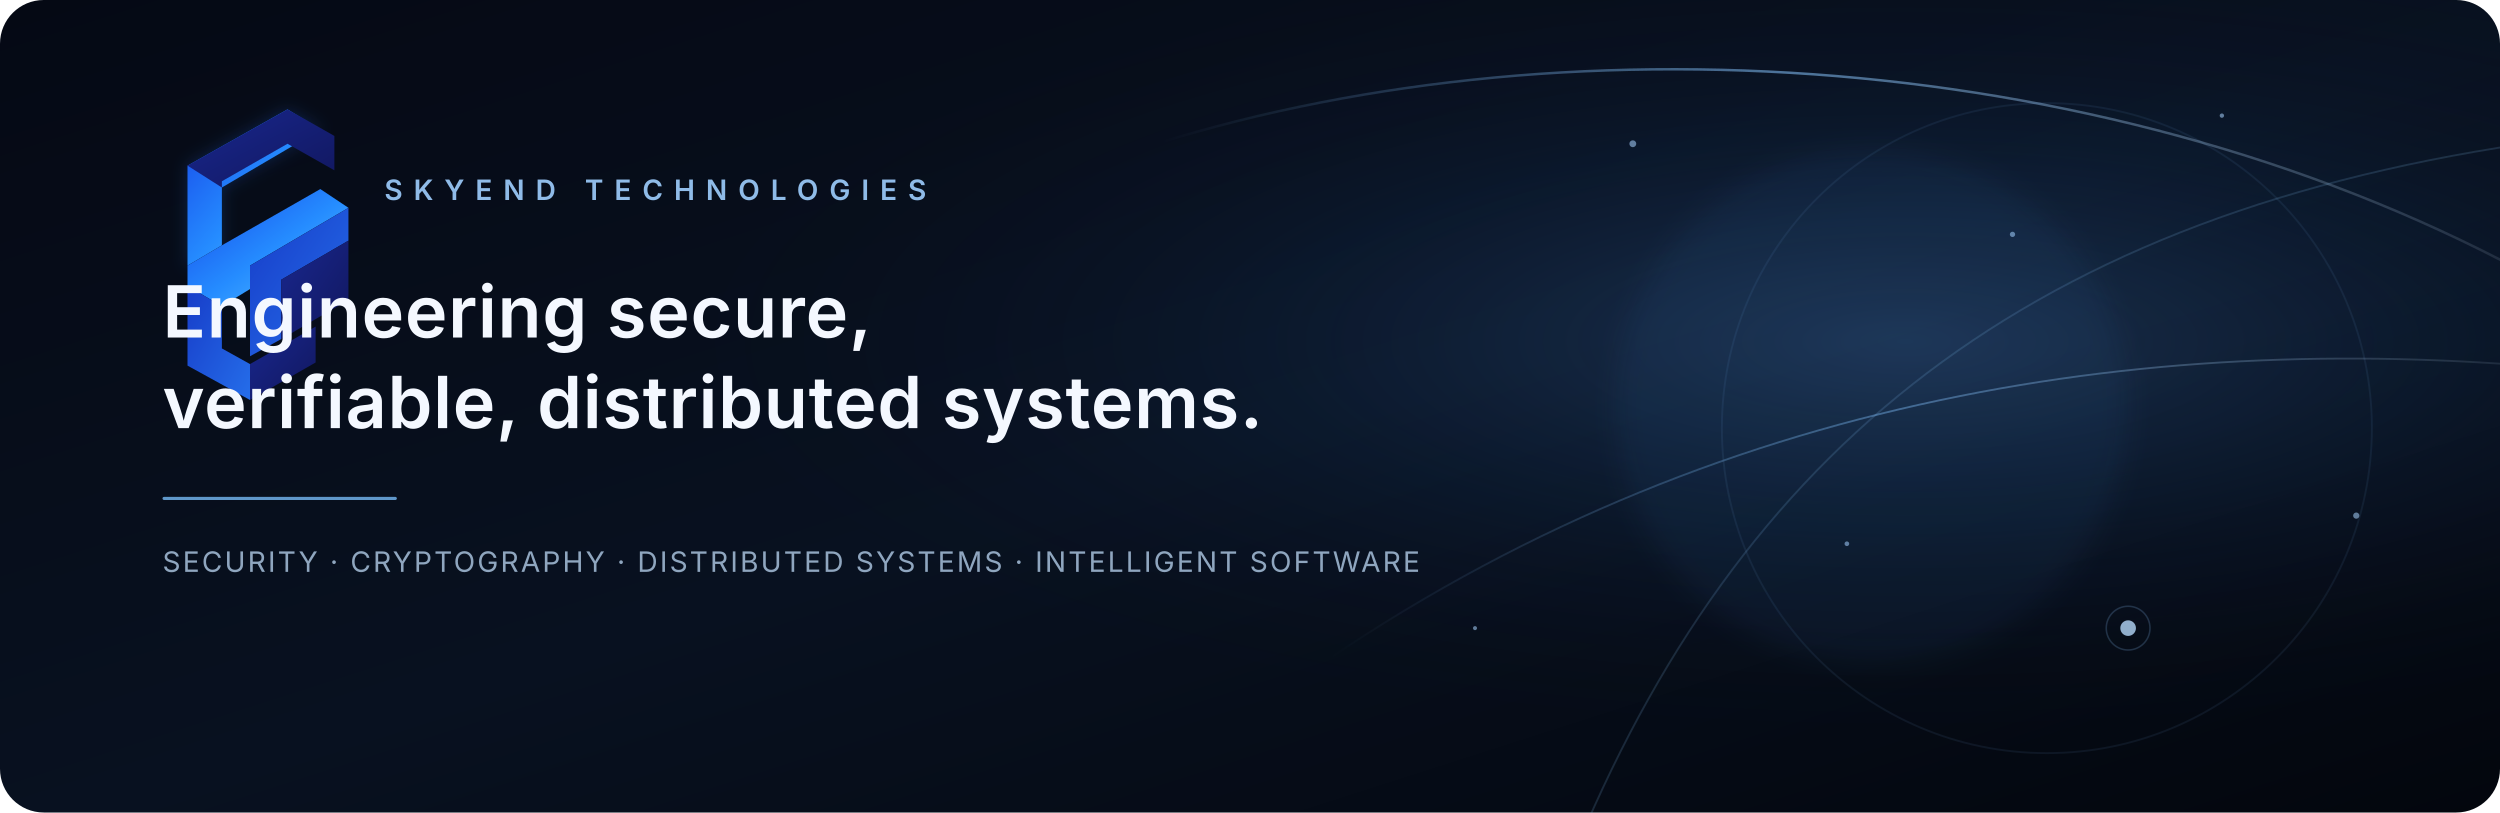
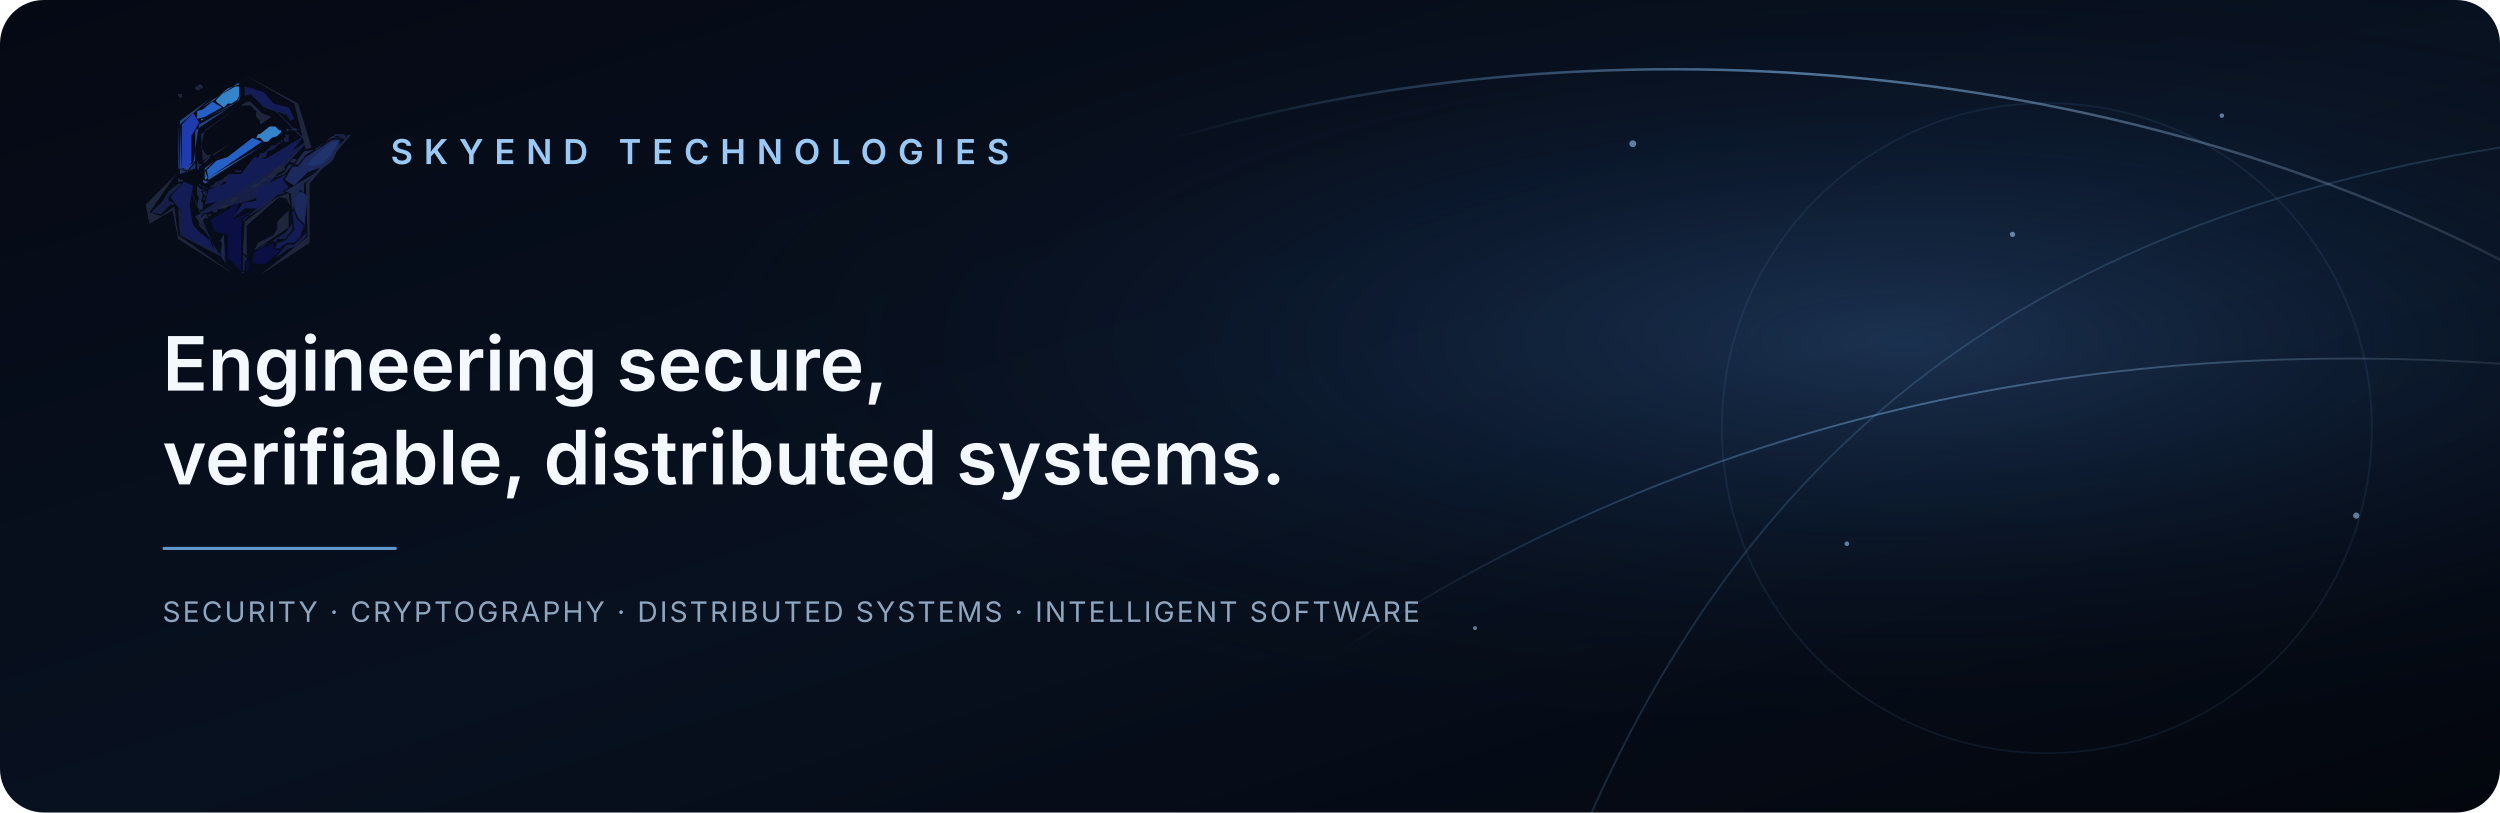
- <svg xmlns="http://www.w3.org/2000/svg" width="1600" height="520" viewBox="0 0 1600 520" role="img" aria-labelledby="title desc">
+ <svg xmlns="http://www.w3.org/2000/svg" width="1600" height="520" viewBox="0 0 1600 520">
  <defs>
    <linearGradient id="bg" x1="0" y1="0" x2="1" y2="1">
      <stop offset="0" stop-color="#050914" />
-       <stop offset="0.52" stop-color="#081120" />
+       <stop offset=".52" stop-color="#081120" />
      <stop offset="1" stop-color="#03060d" />
    </linearGradient>
    <radialGradient id="glow" cx="76%" cy="42%" r="52%">
      <stop offset="0" stop-color="#5fa8ff" stop-opacity=".22" />
      <stop offset=".48" stop-color="#3677c7" stop-opacity=".08" />
      <stop offset="1" stop-color="#000" stop-opacity="0" />
    </radialGradient>
    <linearGradient id="line" x1="0" y1="0" x2="1" y2="0">
      <stop offset="0" stop-color="#86c5ff" stop-opacity="0" />
      <stop offset=".45" stop-color="#86c5ff" stop-opacity=".55" />
      <stop offset="1" stop-color="#d9ecff" stop-opacity=".08" />
    </linearGradient>
-     <linearGradient id="logoBright" x1="0" y1="0" x2="1" y2="1">
-       <stop offset="0" stop-color="#1746e8" />
-       <stop offset=".52" stop-color="#258cff" />
-       <stop offset="1" stop-color="#5bc7ff" />
-     </linearGradient>
-     <linearGradient id="logoMid" x1="0" y1="0" x2="1" y2="1">
-       <stop offset="0" stop-color="#173cc8" />
-       <stop offset="1" stop-color="#256eea" />
-     </linearGradient>
-     <linearGradient id="logoDark" x1="0" y1="0" x2="1" y2="1">
-       <stop offset="0" stop-color="#19278e" />
-       <stop offset="1" stop-color="#11175e" />
-     </linearGradient>
-     <filter id="softGlow" x="-50%" y="-50%" width="200%" height="200%">
-       <feGaussianBlur stdDeviation="8" />
-     </filter>
-     <filter id="logoGlow" x="-60%" y="-60%" width="220%" height="220%">
-       <feGaussianBlur stdDeviation="5" />
-     </filter>
  </defs>
  <rect width="1600" height="520" rx="28" fill="url(#bg)" />
  <rect width="1600" height="520" rx="28" fill="url(#glow)" />
  <g fill="#a8d3ff" opacity=".55">
    <circle cx="1045" cy="92" r="2.2" />
    <circle cx="1288" cy="150" r="1.7" />
    <circle cx="1422" cy="74" r="1.4" />
    <circle cx="1182" cy="348" r="1.5" />
    <circle cx="1508" cy="330" r="2" />
    <circle cx="944" cy="402" r="1.3" />
  </g>
  <g fill="none" stroke-linecap="round">
-     <path d="M740 92 C 1010 8, 1370 32, 1640 188" stroke="url(#line)" stroke-width="1.6" />
-     <path d="M850 422 C 1110 246, 1398 210, 1660 238" stroke="url(#line)" stroke-width="1.2" opacity=".75" />
-     <path d="M1010 540 C 1120 278, 1310 130, 1645 88" stroke="#8fc9ff" stroke-opacity=".16" stroke-width="1.2" />
+     <path d="M740 92 C1010 8 1370 32 1640 188" stroke="url(#line)" stroke-width="1.6" />
+     <path d="M850 422 C1110 246 1398 210 1660 238" stroke="url(#line)" stroke-width="1.2" opacity=".75" />
+     <path d="M1010 540 C1120 278 1310 130 1645 88" stroke="#8fc9ff" stroke-opacity=".16" stroke-width="1.2" />
    <circle cx="1310" cy="274" r="208" stroke="#7ebcff" stroke-opacity=".08" stroke-width="1.2" />
  </g>
-   <circle cx="1198" cy="260" r="164" fill="#4c96e8" opacity=".06" filter="url(#softGlow)" />
-   <g transform="translate(102 66)">
-     <path d="M18 40 L82 4 L104 17 L40 54 L40 92 L18 105 Z" fill="#2877f2" opacity=".22" filter="url(#logoGlow)" />
-     <polygon points="18,40 82,4 103,17 40,54 40,91 18,104" fill="url(#logoBright)" />
-     <polygon points="82,4 112,21 112,43 82,26 40,50 40,54 18,40" fill="url(#logoDark)" />
-     <polygon points="40,91 103,55 121,67 58,104 58,119 40,130 18,117 18,104" fill="url(#logoBright)" />
-     <polygon points="58,104 121,67 121,88 78,113 78,151 58,162" fill="url(#logoMid)" />
-     <polygon points="78,113 121,88 121,126 78,151" fill="url(#logoDark)" />
-     <polygon points="18,117 40,130 40,157 58,167 58,190 18,168" fill="url(#logoMid)" />
-     <polygon points="58,167 100,143 100,166 58,190" fill="url(#logoDark)" />
+   <g transform="translate(92 48) scale(1.22)">
+     <polygon fill="#171f47" points="54,4 85,35 30,72 22,54 37,91 18,70 19,84 40,95 42,83 43,99 27,74 58,65 86,35" />
+     <polygon fill="#141c56" points="84,32 64,44 58,43 51,52 44,52 43,57 34,60 32,68 43,65 73,46" />
+     <polygon fill="#1f263c" points="53,0 79,15 85,39 107,32 85,57 86,85 61,105 87,88 87,57 109,31 88,38 81,15" />
+     <polygon fill="#0b0f44" points="50,67 35,76 37,82 44,84 44,96 51,103 51,76 57,71 47,76" />
+     <polygon fill="#141c56" points="21,56 14,64 20,72 20,82 23,86 36,91 35,87 26,80 24,68 26,58" />
+     <polygon fill="#1c295d" points="103,34 99,34 85,43 81,48 78,48 74,55 79,58 86,51 94,48 101,40" />
+     <polygon fill="#1f263c" points="17,52 1,68 3,78 15,71 18,86 48,105 18,84 16,69 9,74 3,72" />
+     <polygon fill="#141c56" points="75,52 59,60 59,66 52,67 47,75 53,70 59,70 76,59 73,55" />
+     <polygon fill="#2560c4" points="62,35 57,33 44,43 38,45 33,50 34,54" />
+     <polygon fill="#1f3bad" points="26,20 20,26 20,49 23,49 25,46 25,32 29,25" />
+     <polygon fill="#141c56" points="53,6 53,11 56,10 63,17 75,21 77,24 79,23 76,17 68,15 63,9" />
+     <polygon fill="#0b0f44" points="74,90 71,92 68,91 68,88 65,90 63,90 58,93 57,98 58,99 64,99" />
+     <polygon fill="#1d274b" points="104,34 94,49 74,61 77,62 78,71 82,60 86,64 84,82 84,57 99,45" />
+     <polygon fill="#141c56" points="79,71 78,72 79,81 74,87 70,88 69,91 71,91 75,88 79,88 82,85 84,79 80,75" />
+     <polygon fill="#1f336c" points="102,35 99,35 89,43 86,47 89,48 94,46 98,42" />
+     <polygon fill="#3584ca" points="50,6 48,6 41,10 38,13 38,14 42,17 44,15 46,15 49,13 50,11" />
+     <polygon fill="#1c295d" points="82,61 79,65 79,70 81,75 84,78 85,64 84,62" />
+     <polygon fill="#171f47" points="20,57 18,57 13,61 10,66 4,72 9,73 14,68 16,68 16,67 13,66 13,64" />
+     <polygon fill="#1f263c" points="76,71 70,77 70,81 68,84 60,88 58,92 76,80" />
+     <polygon fill="#3584ca" points="72,29 71,29 69,27 66,27 61,31 60,31 59,33 61,33 63,35 65,35 67,33 70,32 72,30" />
+     <polygon fill="#1f263c" points="76,62 70,64 53,77 52,93 54,95 54,79 71,64 75,65 77,69" />
+     <polygon fill="#2560c4" points="41,17 36,14 31,18 28,19 28,23 32,22" />
+     <polygon fill="#1f263c" points="51,16 56,16 59,19 59,22 61,24 61,26 67,22 62,20 56,14 54,14" />
+     <polygon fill="#1d274b" points="102,33 99,32 91,39 84,40 79,47 76,47 74,51 68,54 74,52 78,47 81,47 85,42 99,33" />
+     <polygon fill="#244488" points="45,17 29,26 26,46 20,50 19,26 34,13 19,24 19,49 23,50 27,45 27,29" />
+     <polygon fill="#171f47" points="86,79 86,82 79,89 75,89 69,96 76,91 80,90 85,85" />
+     <polygon fill="#171f47" points="78,78 74,83 59,92 63,89 68,87 69,88 70,86 74,86 78,81" />
+     <polygon fill="#1d274b" points="28,56 28,63 29,64 28,69 30,71 31,70 31,67 30,66 31,63 30,61 34,59 33,60 30,60 28,58" />
+     <polygon fill="#1f263c" points="49,17 30,31 31,45 47,35 37,42 33,42 30,38 32,29" />
+     <polygon fill="#171f47" points="76,31 73,34 74,35 73,36 71,35 69,37 67,37 63,41 61,41 60,44 64,43 65,40 68,39 71,36 76,35" />
+     <polygon fill="#171f47" points="45,53 43,53 41,55 40,55 39,56 38,56 36,58 35,58 35,59 39,59 42,56 43,56" />
+     <polygon fill="#1f263c" points="74,49 73,48 71,48 70,49 69,49 68,50 68,51 65,53 65,54 67,54 70,51 72,51 73,50 74,50" />
+     <polygon fill="#171f47" points="74,62 73,61 63,67 52,76 52,79 52,77 55,74 65,68 70,63" />
+     <polygon fill="#1f263c" points="49,64 47,64 44,68 42,68 39,70 43,70 44,69 44,68 45,67 47,67 49,65" />
+     <polygon fill="#1f263c" points="33,73 32,73 29,76 29,79 31,81 33,81 32,81 30,79 30,78 32,75 33,75 34,76" />
+     <polygon fill="#1d274b" points="42,84 40,87 41,88 41,96 42,97 42,98" />
+     <polygon fill="#1d274b" points="65,55 64,54 63,54 60,57 58,57 56,60 54,60 55,61 57,59 59,59 60,58 61,58 61,57 62,56" />
+     <polygon fill="#171f47" points="52,94 52,103 51,104 53,104 52,103 53,102 53,98 54,97 54,96" />
+     <polygon fill="#171f47" points="100,31 100,32 102,32 103,33 104,33 105,34 106,34 106,32 105,31" />
+     <polygon fill="#2e5fa4" points="64,36 34,55 32,50 37,45 32,49 32,55" />
+     <polygon fill="#1f263c" points="31,6 30,5 29,5 28,6 27,6 27,7 28,8 29,8 30,7 31,7" />
+     <polygon fill="#1f336c" points="21,21 18,24 19,52 27,49 27,46 23,51 18,49 18,24" />
+     <polygon fill="#0b0f44" points="55,96 55,97 54,98 54,102 53,103 54,103 55,102" />
+     <polygon fill="#2e5fa4" points="73,29 71,32 73,29 66,26 39,44 66,26" />
+     <polygon fill="#1d274b" points="81,29 80,28 78,28 77,29 75,28 75,31 72,34 72,35 73,35 72,34 74,32 75,32 75,30 76,29" />
+     <polygon fill="#1f263c" points="80,44 78,44 77,45 77,46 79,46 80,45" />
+     <polygon fill="#171f47" points="33,61 31,61 31,62 32,63 32,64 31,65 31,66 32,65 32,64 33,63" />
+     <polygon fill="#1c295d" points="28,45 28,49 25,51 28,49 29,50 29,58 33,59 35,57 33,59 31,59 29,57 29,48 31,47 29,47" />
+     <polygon fill="#2e5fa4" points="51,10 49,14 32,23 30,23 30,24 46,16 50,13" />
+     <polygon fill="#2e5fa4" points="50,4 30,17 37,13 44,7 50,5" />
+     <polygon fill="#1d274b" points="31,73 29,73 28,74 28,78 28,76" />
+     <polygon fill="#1d274b" points="7,67 6,68 4,68 3,69 3,70 4,70" />
+     <polygon fill="#1f263c" points="18,10 18,11 19,12 20,12 20,10" />
+     <polygon fill="#171f47" points="68,55 66,55 65,56 64,56 63,57 62,57 62,58 61,59 60,59 61,59 62,58 63,58 65,56 66,56 67,55" />
+     <polygon fill="#244488" points="44,40 31,49 31,56 32,57 34,56 31,55 31,49" />
+     <polygon fill="#1d274b" points="39,71 37,71 35,73 34,73 34,74 35,74 35,73 36,72 38,72" />
+     <polygon fill="#1d274b" points="18,53 18,56 20,56 21,55 19,55 18,54" />
+     <polygon fill="#1d274b" points="36,43 34,43 31,46 30,46 32,46 35,43" />
+     <polygon fill="#171f47" points="48,50 48,51 51,51 51,50" />
  </g>
-   <g transform="translate(104 128)">
-     <text x="142" y="0" fill="#8fbbe8" font-family="Segoe UI, Inter, Arial, sans-serif" font-size="18" font-weight="600" letter-spacing="7">SKYEND TECHNOLOGIES</text>
-     <text x="0" y="88" fill="#f4f8ff" font-family="Segoe UI, Inter, Arial, sans-serif" font-size="46" font-weight="600" letter-spacing=".5">
-       Engineering secure,
-     </text>
-     <text x="0" y="146" fill="#f4f8ff" font-family="Segoe UI, Inter, Arial, sans-serif" font-size="46" font-weight="600" letter-spacing=".5">
-       verifiable, distributed systems.
-     </text>
-     <rect x="0" y="190" width="150" height="2" rx="1" fill="#76b9f5" opacity=".8" />
-     <text x="0" y="238" fill="#8fa6bf" font-family="Segoe UI, Inter, Arial, sans-serif" font-size="18" letter-spacing="1.4">
-       SECURITY · CRYPTOGRAPHY · DISTRIBUTED SYSTEMS · INTELLIGENT SOFTWARE
-     </text>
-   </g>
-   <g transform="translate(1362 402)" opacity=".78">
-     <circle cx="0" cy="0" r="5" fill="#b8ddff" />
-     <circle cx="0" cy="0" r="14" fill="none" stroke="#8bc7ff" stroke-opacity=".26" />
-   </g>
+   <text x="250" y="105" fill="#9bc9f5" font-family="Segoe UI,Inter,Arial,sans-serif" font-size="22" font-weight="600" letter-spacing="7">SKYEND TECHNOLOGIES</text>
+   <text x="104" y="250" fill="#f4f8ff" font-family="Segoe UI,Inter,Arial,sans-serif" font-size="48" font-weight="600">Engineering secure,</text>
+   <text x="104" y="310" fill="#f4f8ff" font-family="Segoe UI,Inter,Arial,sans-serif" font-size="48" font-weight="600">verifiable, distributed systems.</text>
+   <rect x="104" y="350" width="150" height="2" rx="1" fill="#76b9f5" opacity=".8" />
+   <text x="104" y="398" fill="#8fa6bf" font-family="Segoe UI,Inter,Arial,sans-serif" font-size="18" letter-spacing="1.4">SECURITY · CRYPTOGRAPHY · DISTRIBUTED SYSTEMS · INTELLIGENT SOFTWARE</text>
</svg>
